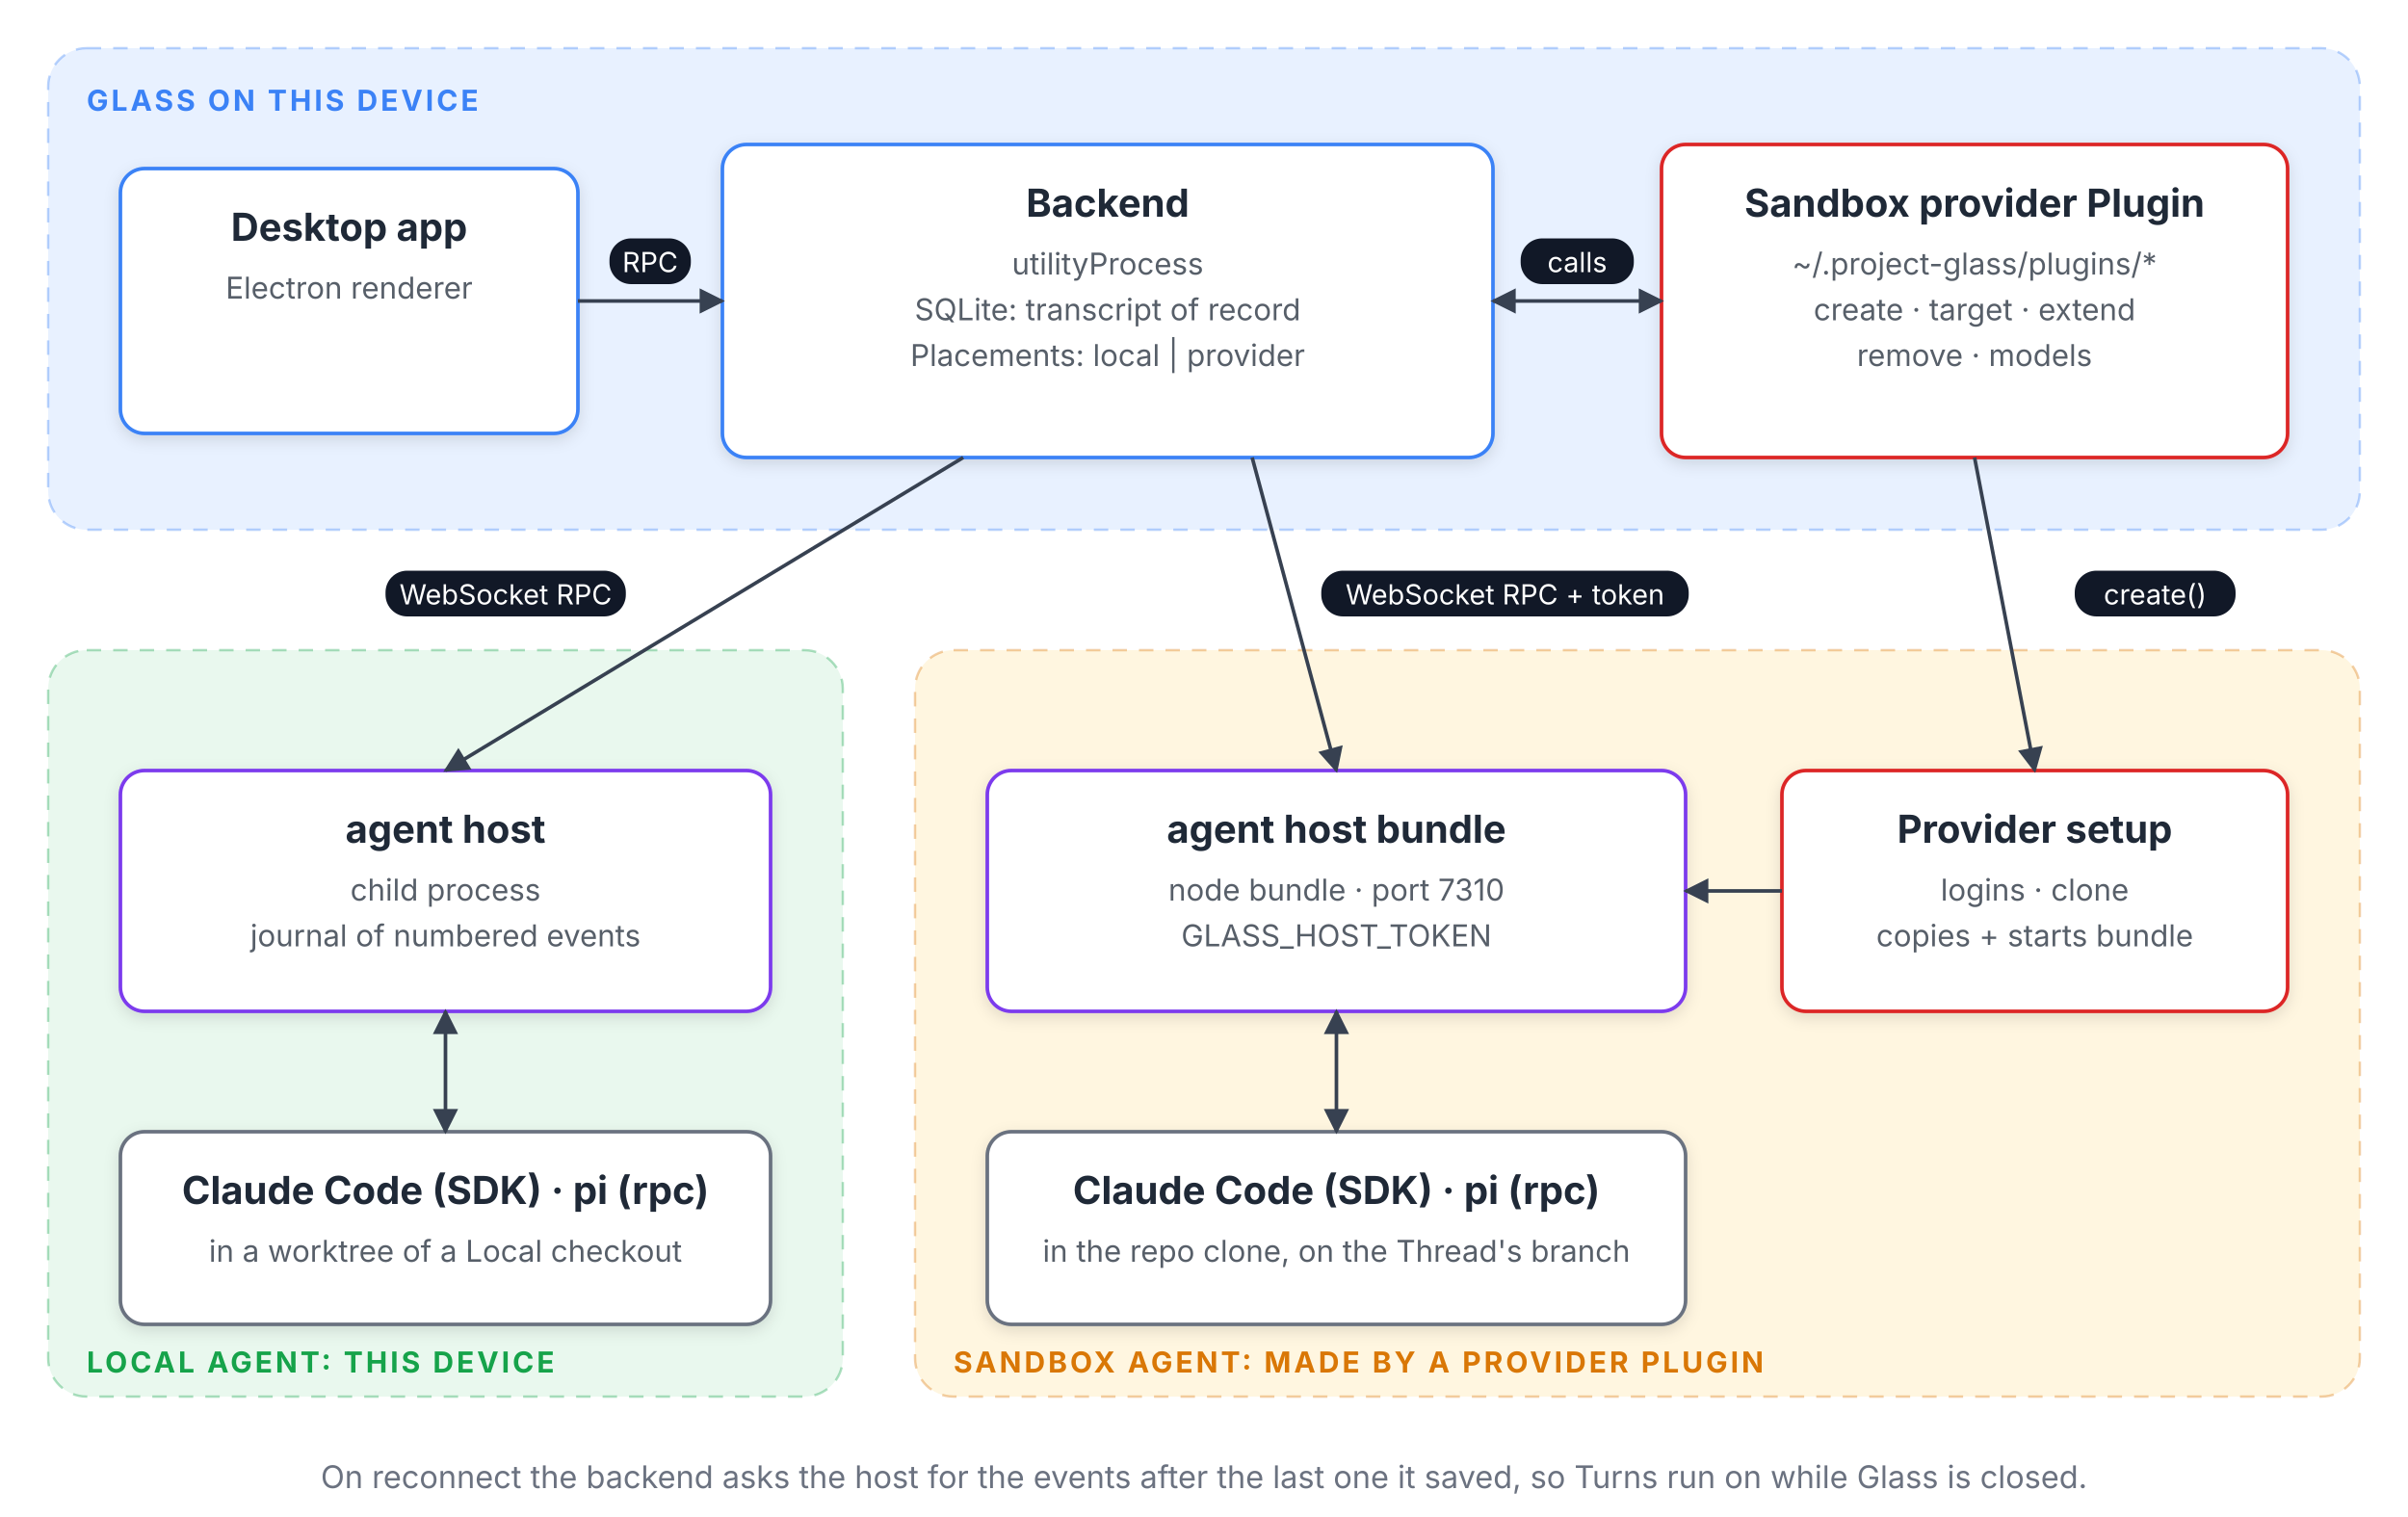
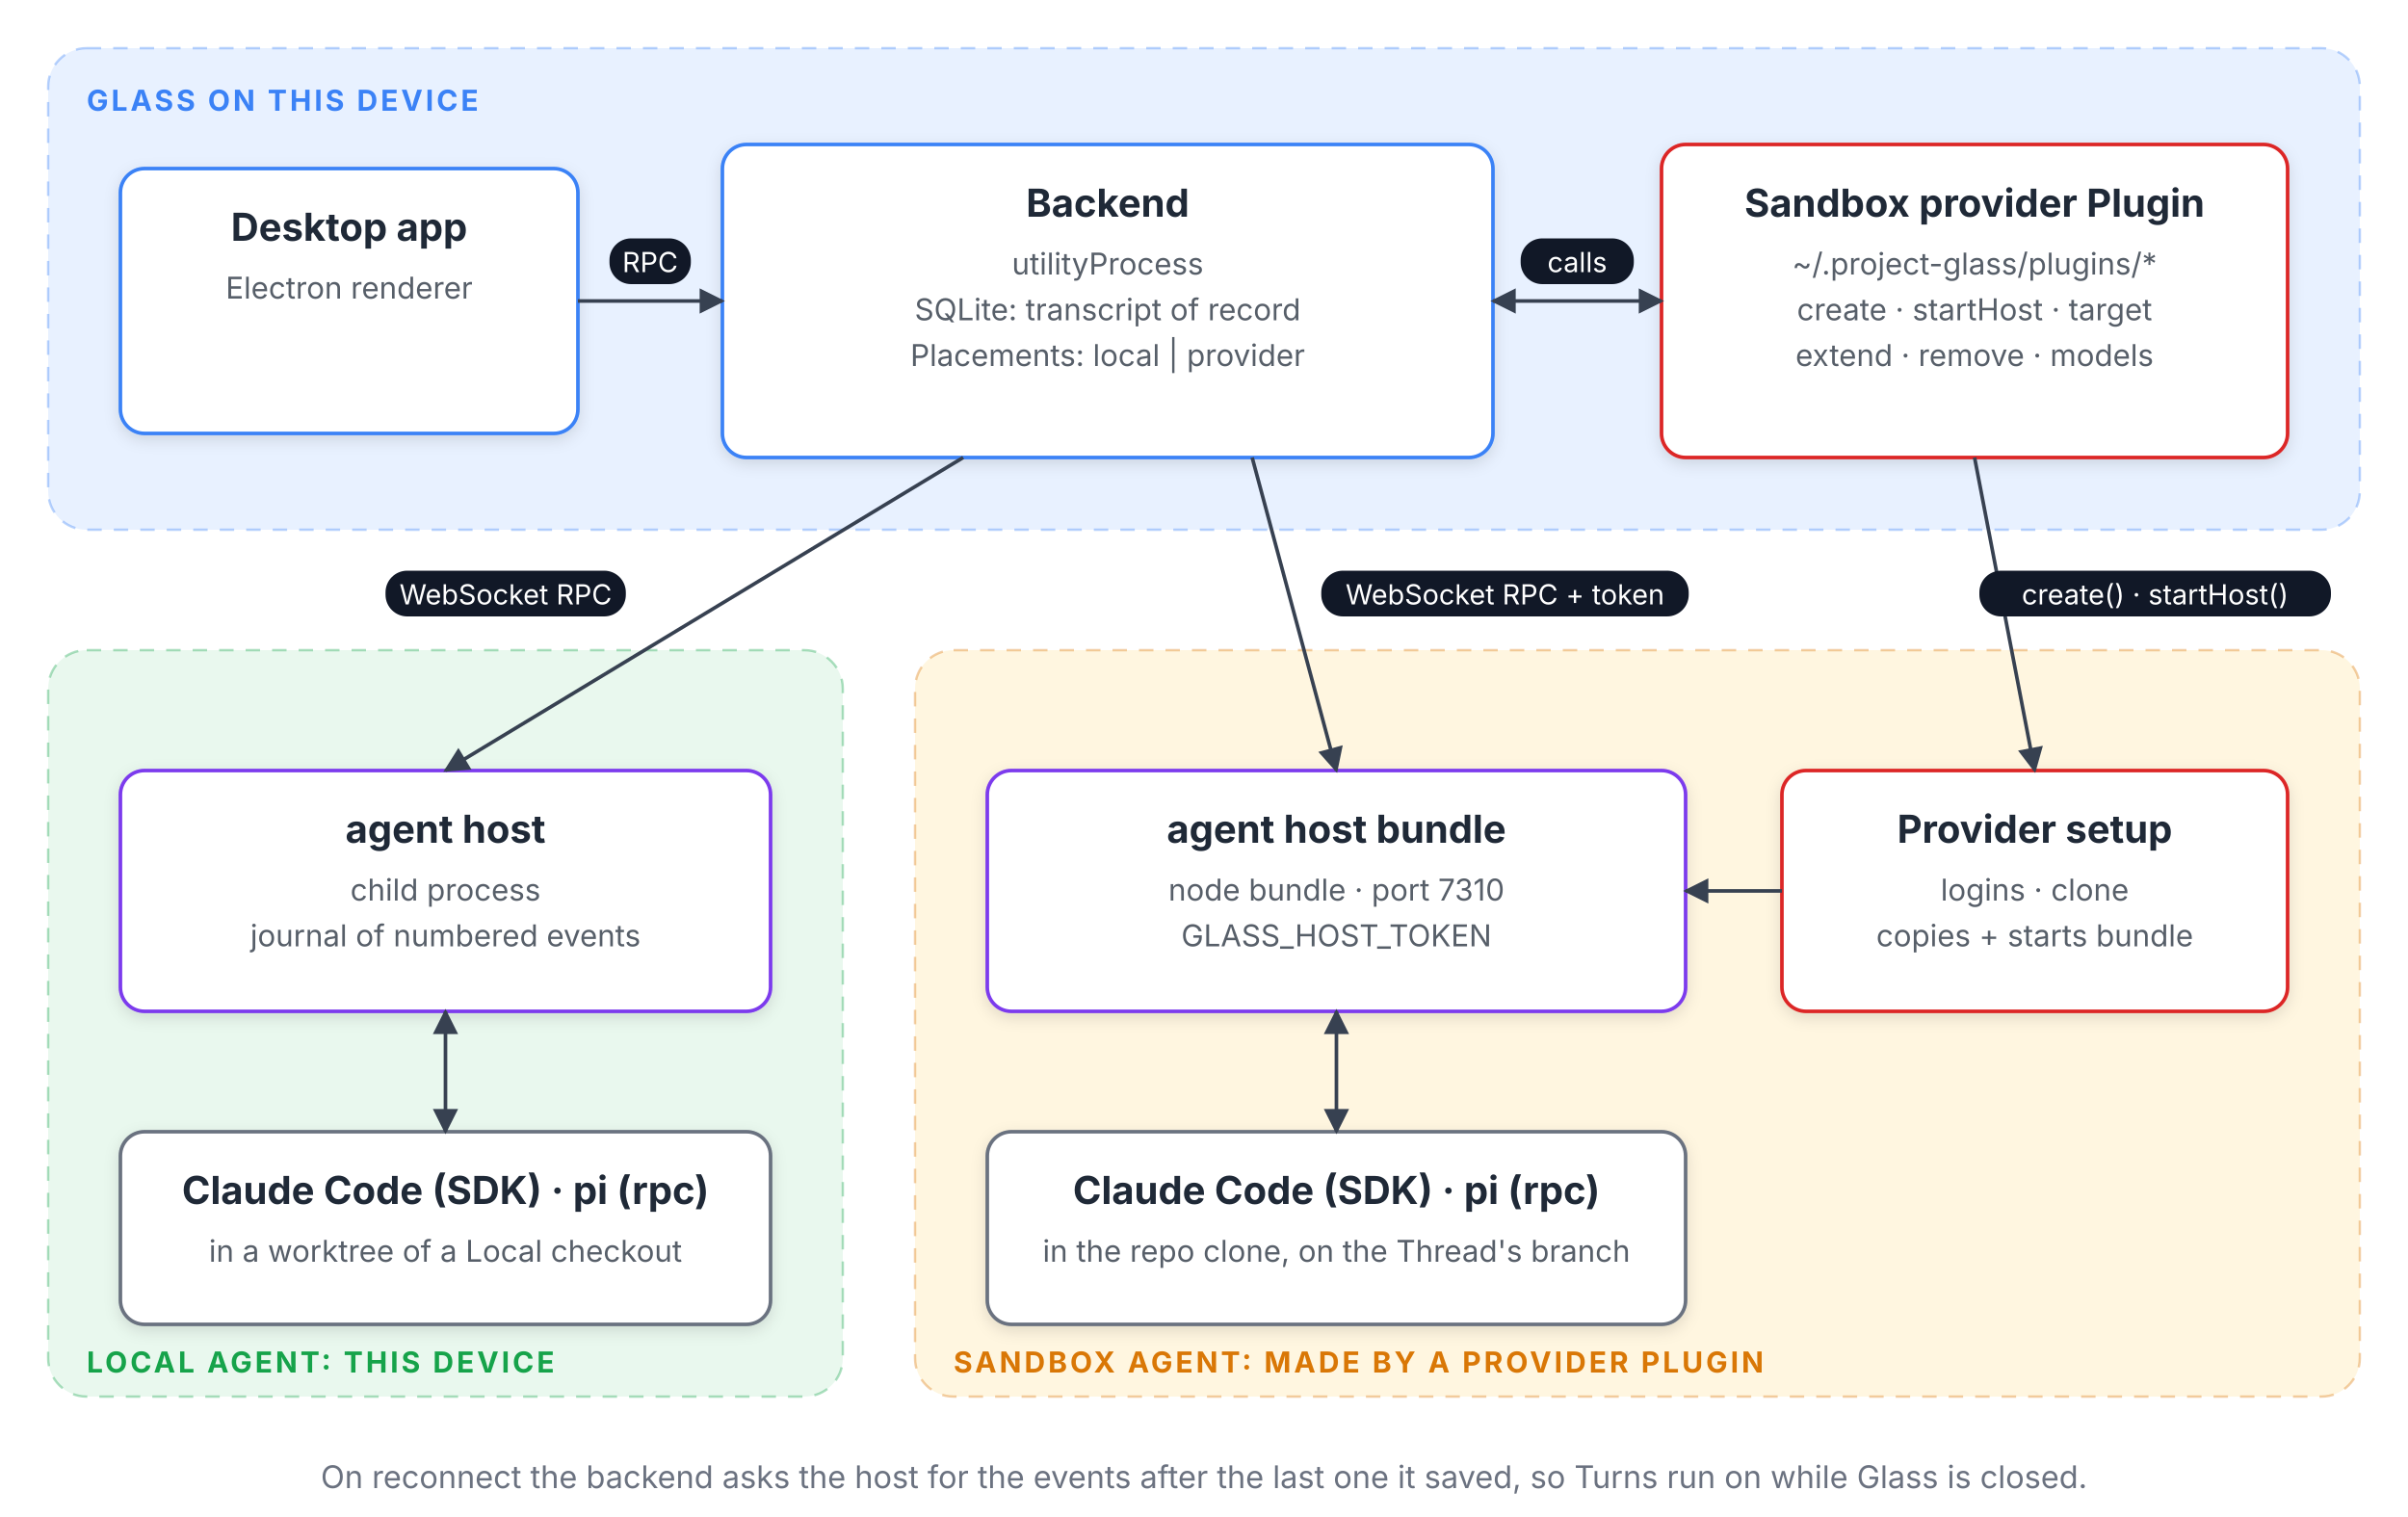
<svg xmlns="http://www.w3.org/2000/svg" viewBox="0 0 1000 630" width="1000" height="630">
  <rect width="1000" height="630" fill="#ffffff" />
  <defs>
    <marker id="head" viewBox="0 0 10 10" refX="9" refY="5" markerWidth="7" markerHeight="7" orient="auto-start-reverse">
      <path d="M0,0 L10,5 L0,10 z" fill="#374151" />
    </marker>
    <filter id="shadow" x="-10%" y="-10%" width="120%" height="130%">
      <feDropShadow dx="0" dy="2" stdDeviation="3" flood-opacity="0.12" />
    </filter>
  </defs>
  <rect x="20" y="20" width="960" height="200" rx="16" fill="#e8f1ff" stroke="#3b82f6" stroke-opacity="0.35" stroke-dasharray="6 5" />
  <text x="36" y="46" font-family="-apple-system, 'Inter', system-ui, sans-serif" font-size="12" font-weight="700" letter-spacing="1.2" fill="#3b82f6">GLASS ON THIS DEVICE</text>
  <rect x="20" y="270" width="330" height="310" rx="16" fill="#e9f8ee" stroke="#16a34a" stroke-opacity="0.35" stroke-dasharray="6 5" />
  <text x="36" y="570" font-family="-apple-system, 'Inter', system-ui, sans-serif" font-size="12" font-weight="700" letter-spacing="1.2" fill="#16a34a">LOCAL AGENT: THIS DEVICE</text>
  <rect x="380" y="270" width="600" height="310" rx="16" fill="#fff6e0" stroke="#d97706" stroke-opacity="0.35" stroke-dasharray="6 5" />
  <text x="396" y="570" font-family="-apple-system, 'Inter', system-ui, sans-serif" font-size="12" font-weight="700" letter-spacing="1.2" fill="#d97706">SANDBOX AGENT: MADE BY A PROVIDER PLUGIN</text>
  <rect x="50" y="70" width="190" height="110" rx="10" fill="#fff" stroke="#3b82f6" stroke-width="1.5" filter="url(#shadow)" />
  <text x="145" y="100" text-anchor="middle" font-family="-apple-system, 'Inter', system-ui, sans-serif" font-size="16" font-weight="650" fill="#1f2937">Desktop app</text>
  <text x="145" y="124" text-anchor="middle" font-family="-apple-system, 'Inter', system-ui, sans-serif" font-size="12.5" fill="#1f2937" opacity="0.75">Electron renderer</text>
  <rect x="300" y="60" width="320" height="130" rx="10" fill="#fff" stroke="#3b82f6" stroke-width="1.5" filter="url(#shadow)" />
  <text x="460" y="90" text-anchor="middle" font-family="-apple-system, 'Inter', system-ui, sans-serif" font-size="16" font-weight="650" fill="#1f2937">Backend</text>
  <text x="460" y="114" text-anchor="middle" font-family="-apple-system, 'Inter', system-ui, sans-serif" font-size="12.5" fill="#1f2937" opacity="0.75">utilityProcess</text>
  <text x="460" y="133" text-anchor="middle" font-family="-apple-system, 'Inter', system-ui, sans-serif" font-size="12.5" fill="#1f2937" opacity="0.75">SQLite: transcript of record</text>
  <text x="460" y="152" text-anchor="middle" font-family="-apple-system, 'Inter', system-ui, sans-serif" font-size="12.5" fill="#1f2937" opacity="0.75">Placements: local | provider</text>
  <rect x="690" y="60" width="260" height="130" rx="10" fill="#fff" stroke="#dc2626" stroke-width="1.5" filter="url(#shadow)" />
  <text x="820" y="90" text-anchor="middle" font-family="-apple-system, 'Inter', system-ui, sans-serif" font-size="16" font-weight="650" fill="#1f2937">Sandbox provider Plugin</text>
  <text x="820" y="114" text-anchor="middle" font-family="-apple-system, 'Inter', system-ui, sans-serif" font-size="12.5" fill="#1f2937" opacity="0.75">~/.project-glass/plugins/*</text>
-   <text x="820" y="133" text-anchor="middle" font-family="-apple-system, 'Inter', system-ui, sans-serif" font-size="12.5" fill="#1f2937" opacity="0.75">create · target · extend</text>
-   <text x="820" y="152" text-anchor="middle" font-family="-apple-system, 'Inter', system-ui, sans-serif" font-size="12.5" fill="#1f2937" opacity="0.75">remove · models</text>
+   <text x="820" y="133" text-anchor="middle" font-family="-apple-system, 'Inter', system-ui, sans-serif" font-size="12.5" fill="#1f2937" opacity="0.75">create · startHost · target</text>
+   <text x="820" y="152" text-anchor="middle" font-family="-apple-system, 'Inter', system-ui, sans-serif" font-size="12.5" fill="#1f2937" opacity="0.75">extend · remove · models</text>
  <rect x="50" y="320" width="270" height="100" rx="10" fill="#fff" stroke="#7c3aed" stroke-width="1.5" filter="url(#shadow)" />
  <text x="185" y="350" text-anchor="middle" font-family="-apple-system, 'Inter', system-ui, sans-serif" font-size="16" font-weight="650" fill="#1f2937">agent host</text>
  <text x="185" y="374" text-anchor="middle" font-family="-apple-system, 'Inter', system-ui, sans-serif" font-size="12.5" fill="#1f2937" opacity="0.75">child process</text>
  <text x="185" y="393" text-anchor="middle" font-family="-apple-system, 'Inter', system-ui, sans-serif" font-size="12.5" fill="#1f2937" opacity="0.75">journal of numbered events</text>
  <rect x="50" y="470" width="270" height="80" rx="10" fill="#fff" stroke="#6b7280" stroke-width="1.5" filter="url(#shadow)" />
  <text x="185" y="500" text-anchor="middle" font-family="-apple-system, 'Inter', system-ui, sans-serif" font-size="16" font-weight="650" fill="#1f2937">Claude Code (SDK) · pi (rpc)</text>
  <text x="185" y="524" text-anchor="middle" font-family="-apple-system, 'Inter', system-ui, sans-serif" font-size="12.5" fill="#1f2937" opacity="0.75">in a worktree of a Local checkout</text>
  <rect x="410" y="320" width="290" height="100" rx="10" fill="#fff" stroke="#7c3aed" stroke-width="1.5" filter="url(#shadow)" />
  <text x="555" y="350" text-anchor="middle" font-family="-apple-system, 'Inter', system-ui, sans-serif" font-size="16" font-weight="650" fill="#1f2937">agent host bundle</text>
  <text x="555" y="374" text-anchor="middle" font-family="-apple-system, 'Inter', system-ui, sans-serif" font-size="12.5" fill="#1f2937" opacity="0.75">node bundle · port 7310</text>
  <text x="555" y="393" text-anchor="middle" font-family="-apple-system, 'Inter', system-ui, sans-serif" font-size="12.5" fill="#1f2937" opacity="0.75">GLASS_HOST_TOKEN</text>
  <rect x="410" y="470" width="290" height="80" rx="10" fill="#fff" stroke="#6b7280" stroke-width="1.5" filter="url(#shadow)" />
  <text x="555" y="500" text-anchor="middle" font-family="-apple-system, 'Inter', system-ui, sans-serif" font-size="16" font-weight="650" fill="#1f2937">Claude Code (SDK) · pi (rpc)</text>
  <text x="555" y="524" text-anchor="middle" font-family="-apple-system, 'Inter', system-ui, sans-serif" font-size="12.5" fill="#1f2937" opacity="0.75">in the repo clone, on the Thread's branch</text>
  <rect x="740" y="320" width="210" height="100" rx="10" fill="#fff" stroke="#dc2626" stroke-width="1.5" filter="url(#shadow)" />
  <text x="845" y="350" text-anchor="middle" font-family="-apple-system, 'Inter', system-ui, sans-serif" font-size="16" font-weight="650" fill="#1f2937">Provider setup</text>
  <text x="845" y="374" text-anchor="middle" font-family="-apple-system, 'Inter', system-ui, sans-serif" font-size="12.5" fill="#1f2937" opacity="0.75">logins · clone</text>
  <text x="845" y="393" text-anchor="middle" font-family="-apple-system, 'Inter', system-ui, sans-serif" font-size="12.5" fill="#1f2937" opacity="0.75">copies + starts bundle</text>
  <line x1="240" y1="125" x2="300" y2="125" stroke="#374151" stroke-width="1.5" marker-end="url(#head)" />
  <rect x="253.1" y="99" width="33.8" height="19" rx="9" fill="#111827" />
  <text x="270" y="113" text-anchor="middle" font-family="-apple-system, 'Inter', system-ui, sans-serif" font-size="11.5" fill="#fff">RPC</text>
  <line x1="620" y1="125" x2="690" y2="125" stroke="#374151" stroke-width="1.5" marker-end="url(#head)" marker-start="url(#head)" />
  <rect x="631.5" y="99" width="47" height="19" rx="9" fill="#111827" />
  <text x="655" y="113" text-anchor="middle" font-family="-apple-system, 'Inter', system-ui, sans-serif" font-size="11.5" fill="#fff">calls</text>
  <line x1="400" y1="190" x2="185" y2="320" stroke="#374151" stroke-width="1.5" marker-end="url(#head)" />
  <rect x="160.1" y="237" width="99.8" height="19" rx="9" fill="#111827" />
  <text x="210" y="251" text-anchor="middle" font-family="-apple-system, 'Inter', system-ui, sans-serif" font-size="11.5" fill="#fff">WebSocket RPC</text>
  <line x1="520" y1="190" x2="555" y2="320" stroke="#374151" stroke-width="1.5" marker-end="url(#head)" />
  <rect x="548.7" y="237" width="152.6" height="19" rx="9" fill="#111827" />
  <text x="625" y="251" text-anchor="middle" font-family="-apple-system, 'Inter', system-ui, sans-serif" font-size="11.5" fill="#fff">WebSocket RPC + token</text>
  <line x1="820" y1="190" x2="845" y2="320" stroke="#374151" stroke-width="1.5" marker-end="url(#head)" />
-   <rect x="861.6" y="237" width="66.8" height="19" rx="9" fill="#111827" />
-   <text x="895" y="251" text-anchor="middle" font-family="-apple-system, 'Inter', system-ui, sans-serif" font-size="11.5" fill="#fff">create()</text>
+   <rect x="822" y="237" width="146" height="19" rx="9" fill="#111827" />
+   <text x="895" y="251" text-anchor="middle" font-family="-apple-system, 'Inter', system-ui, sans-serif" font-size="11.5" fill="#fff">create() · startHost()</text>
  <line x1="740" y1="370" x2="700" y2="370" stroke="#374151" stroke-width="1.5" marker-end="url(#head)" />
  <line x1="185" y1="420" x2="185" y2="470" stroke="#374151" stroke-width="1.5" marker-end="url(#head)" marker-start="url(#head)" />
  <line x1="555" y1="420" x2="555" y2="470" stroke="#374151" stroke-width="1.5" marker-end="url(#head)" marker-start="url(#head)" />
  <text x="500" y="618" text-anchor="middle" font-family="-apple-system, 'Inter', system-ui, sans-serif" font-size="13" fill="#6b7280">On reconnect the backend asks the host for the events after the last one it saved, so Turns run on while Glass is closed.</text>
</svg>
